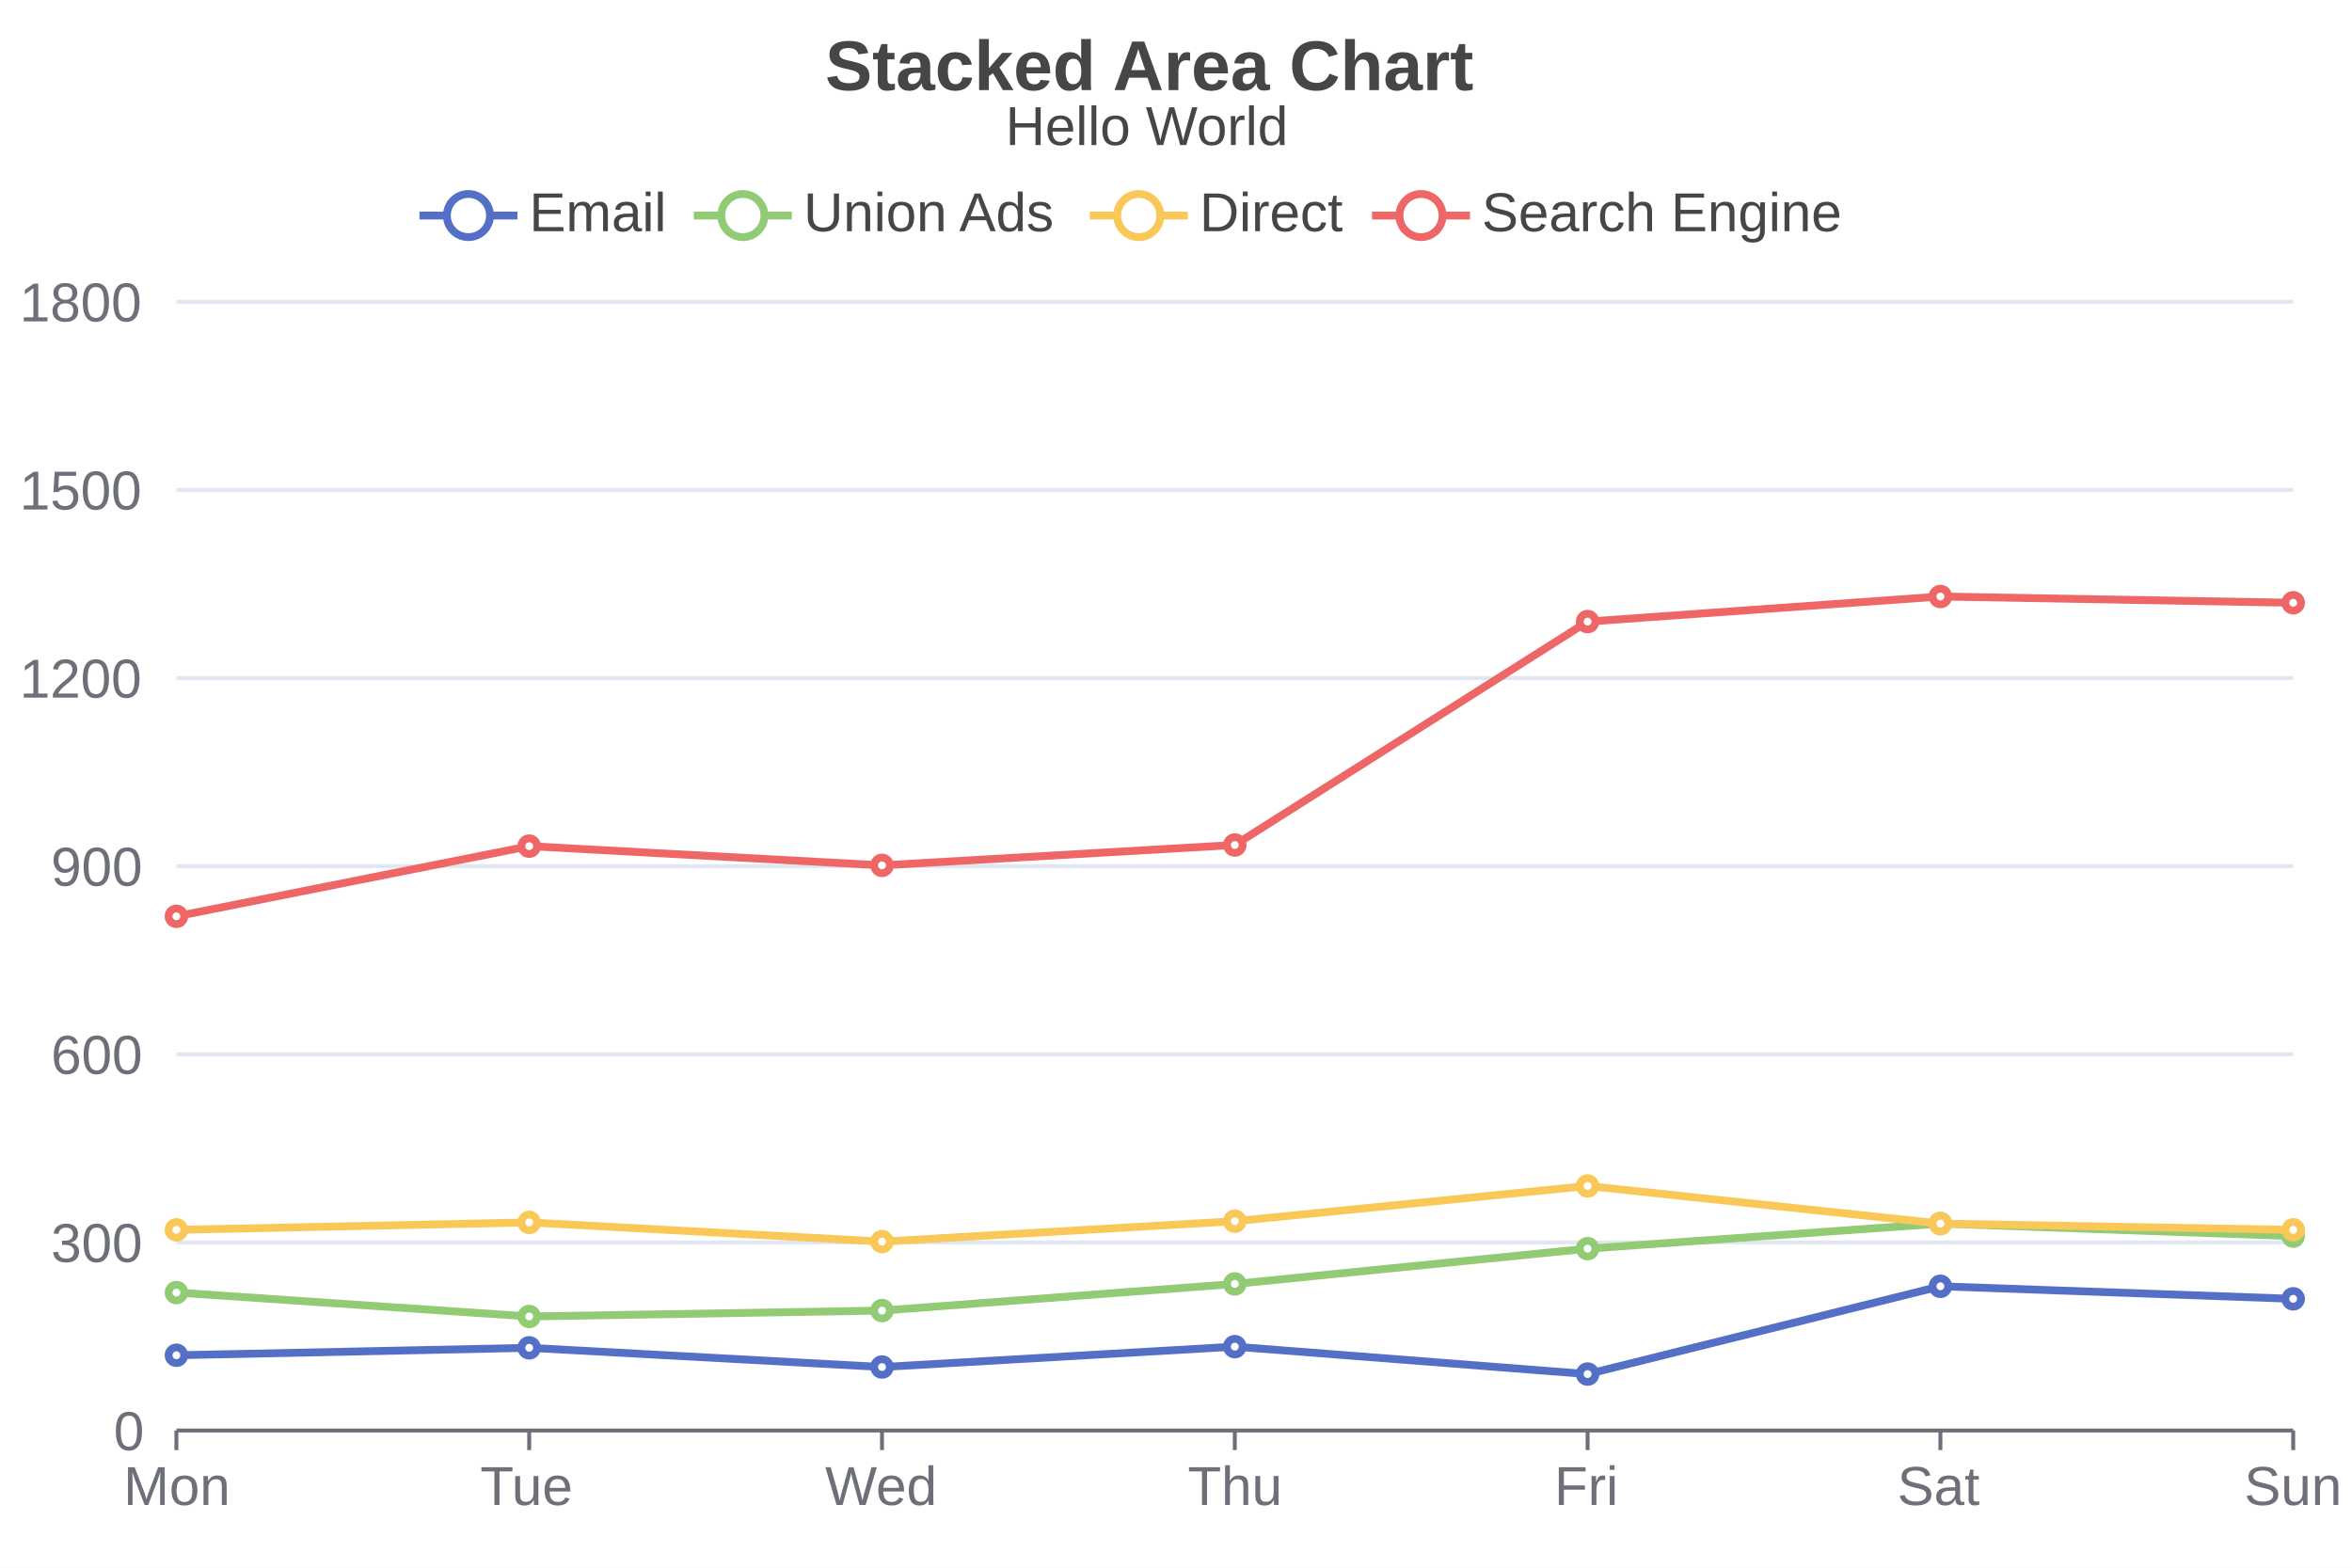
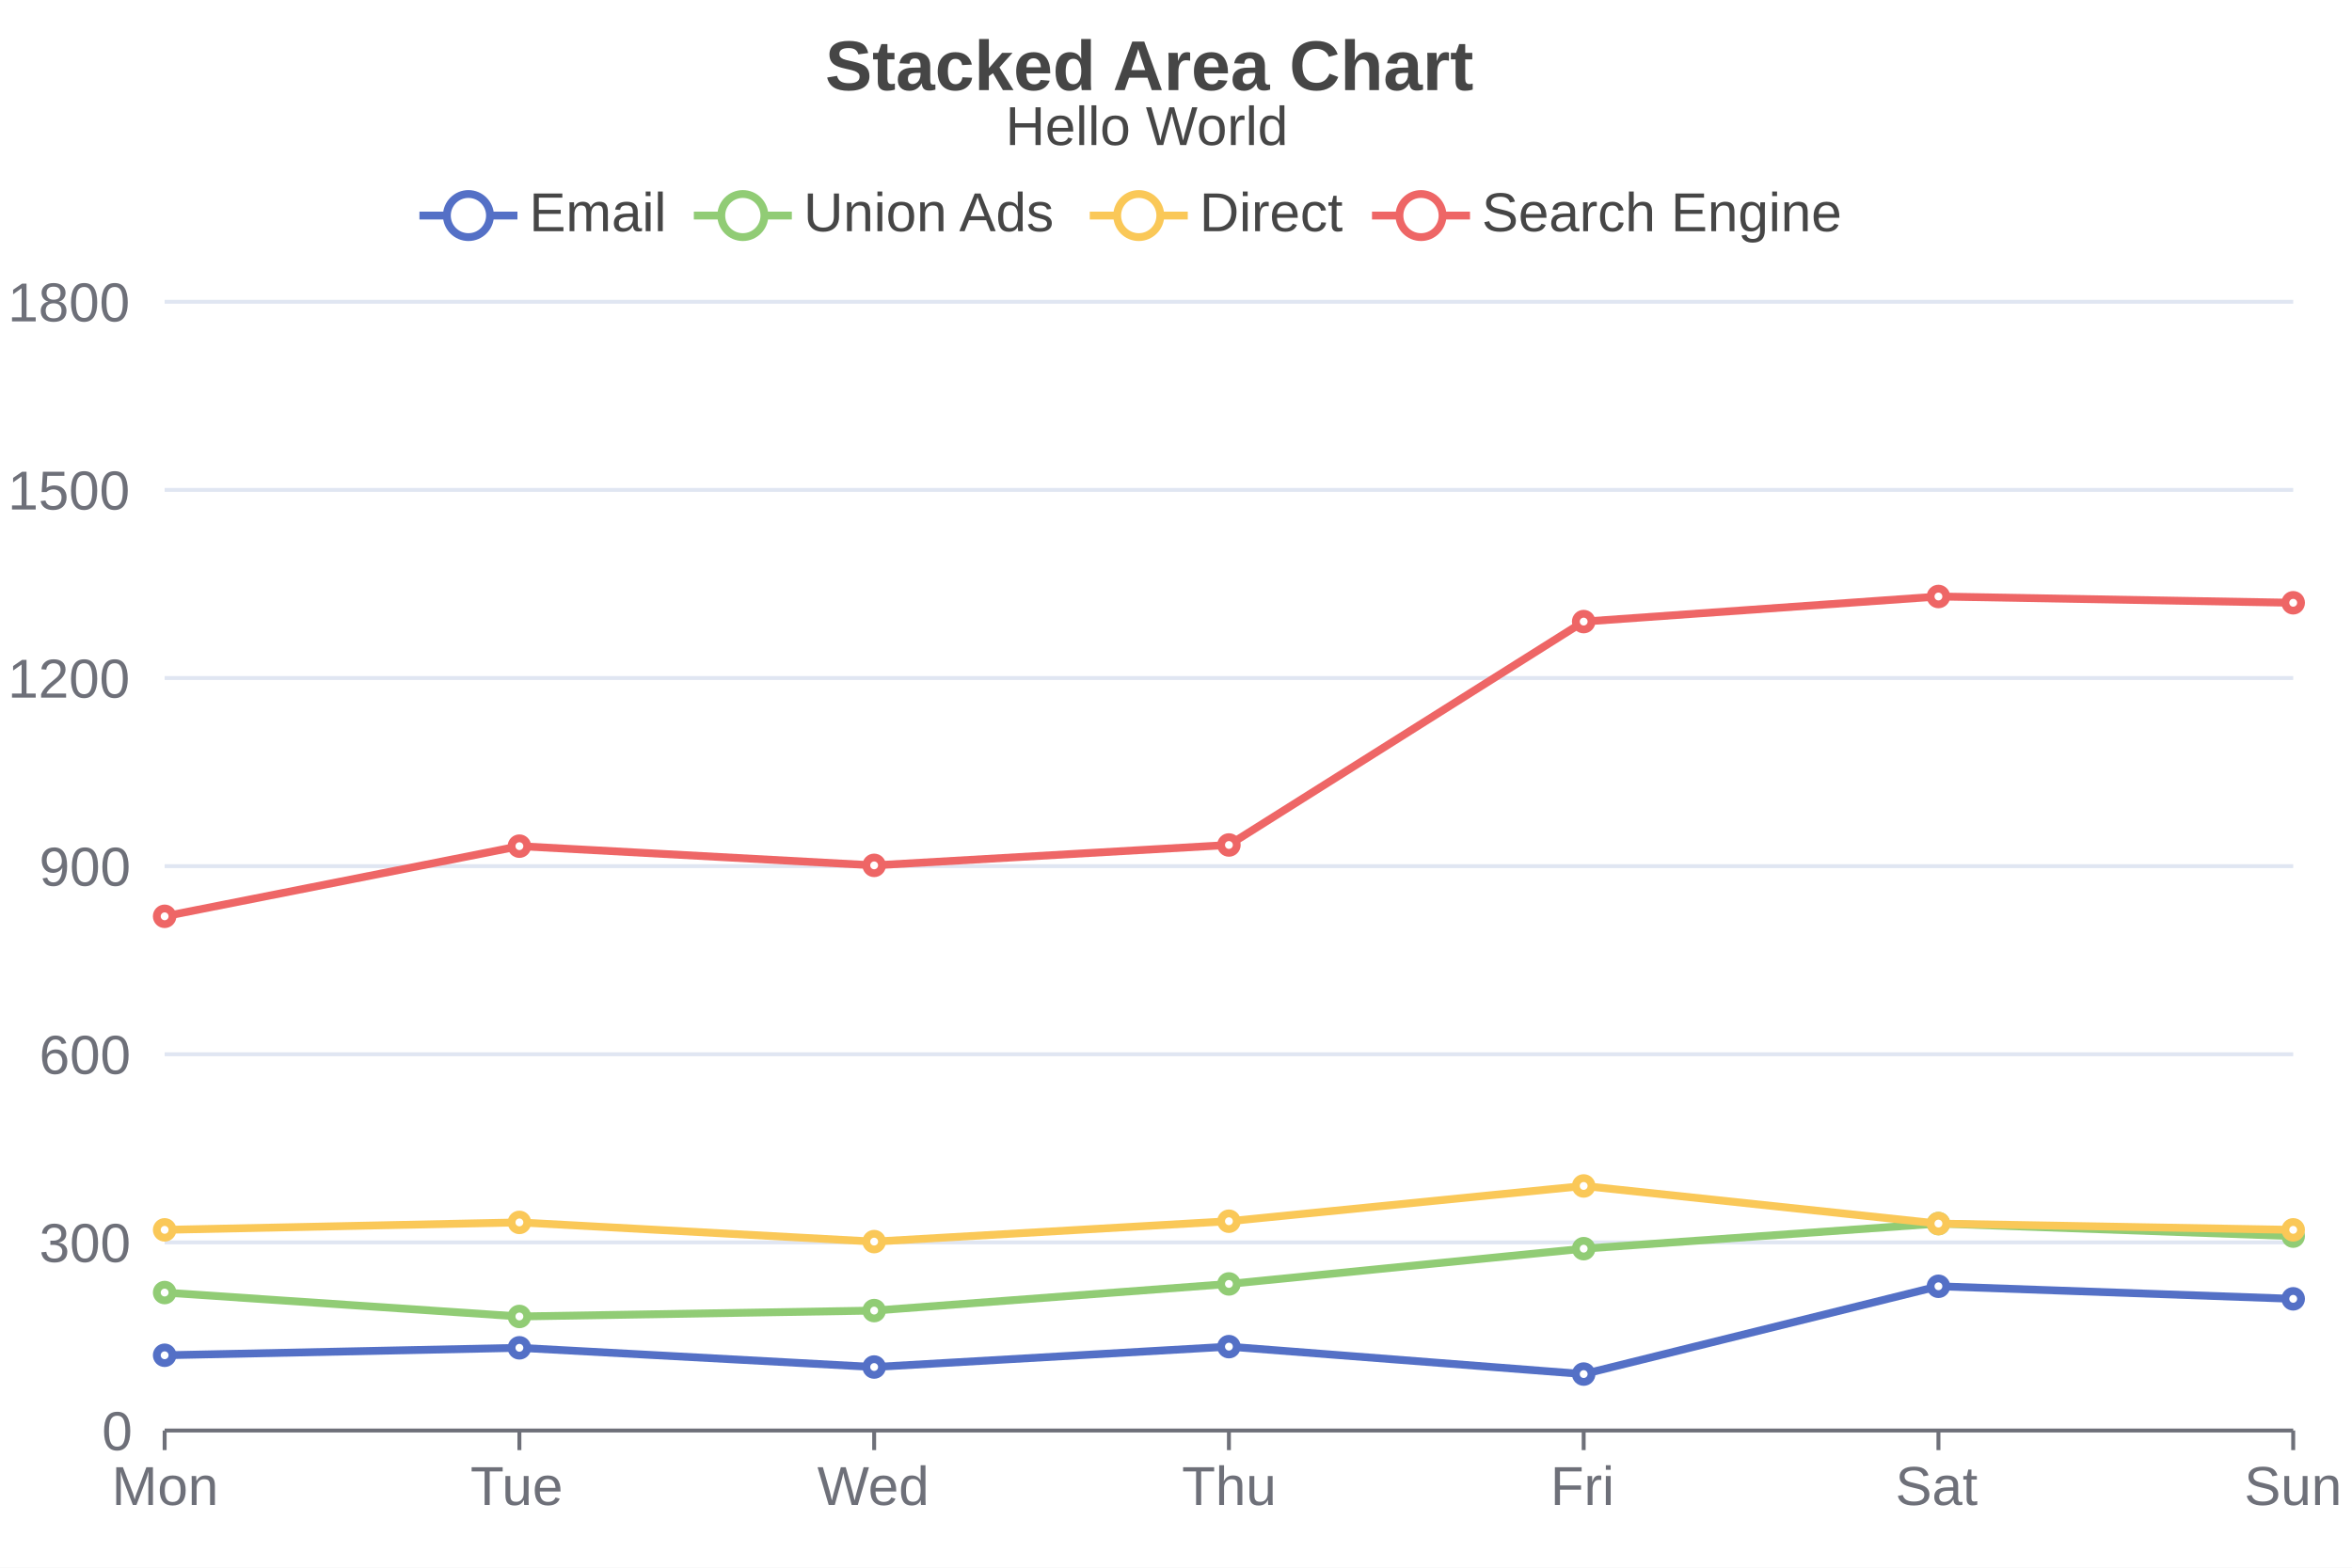
<svg xmlns="http://www.w3.org/2000/svg" width="600" height="400" viewBox="0 0 600 400">
  <rect x="0" y="0" width="600" height="400" fill="#FFFFFF" />
  <text font-size="18" x="210.5" y="23" font-weight="bold" font-family="Arial" fill="#464646">
Stacked Area Chart
</text>
  <text font-size="14" x="256.5" y="37" font-family="Arial" fill="#464646">
Hello World
</text>
  <g>
    <line stroke-width="2" x1="107" y1="55" x2="132" y2="55" stroke="#5470C6" />
    <circle cx="119.5" cy="55" r="5.5" stroke-width="2" stroke="#5470C6" fill="#FFFFFF" />
    <text font-size="14" x="135" y="59" font-family="Arial" fill="#464646">
Email
</text>
  </g>
  <g>
    <line stroke-width="2" x1="177" y1="55" x2="202" y2="55" stroke="#91CC75" />
    <circle cx="189.5" cy="55" r="5.5" stroke-width="2" stroke="#91CC75" fill="#FFFFFF" />
    <text font-size="14" x="205" y="59" font-family="Arial" fill="#464646">
Union Ads
</text>
  </g>
  <g>
    <line stroke-width="2" x1="278" y1="55" x2="303" y2="55" stroke="#FAC858" />
    <circle cx="290.5" cy="55" r="5.5" stroke-width="2" stroke="#FAC858" fill="#FFFFFF" />
    <text font-size="14" x="306" y="59" font-family="Arial" fill="#464646">
Direct
</text>
  </g>
  <g>
    <line stroke-width="2" x1="350" y1="55" x2="375" y2="55" stroke="#EE6666" />
    <circle cx="362.5" cy="55" r="5.5" stroke-width="2" stroke="#EE6666" fill="#FFFFFF" />
    <text font-size="14" x="378" y="59" font-family="Arial" fill="#464646">
Search Engine
</text>
  </g>
  <g stroke="#E0E6F2">
-     <line stroke-width="1" x1="45" y1="77" x2="585" y2="77" />
-     <line stroke-width="1" x1="45" y1="125" x2="585" y2="125" />
-     <line stroke-width="1" x1="45" y1="173" x2="585" y2="173" />
-     <line stroke-width="1" x1="45" y1="221" x2="585" y2="221" />
-     <line stroke-width="1" x1="45" y1="269" x2="585" y2="269" />
-     <line stroke-width="1" x1="45" y1="317" x2="585" y2="317" />
+     <line stroke-width="1" x1="42" y1="77" x2="585" y2="77" />
+     <line stroke-width="1" x1="42" y1="125" x2="585" y2="125" />
+     <line stroke-width="1" x1="42" y1="173" x2="585" y2="173" />
+     <line stroke-width="1" x1="42" y1="221" x2="585" y2="221" />
+     <line stroke-width="1" x1="42" y1="269" x2="585" y2="269" />
+     <line stroke-width="1" x1="42" y1="317" x2="585" y2="317" />
  </g>
  <g>
-     <text font-size="14" x="5" y="82" font-family="Arial" fill="#6E7079">
+     <text font-size="14" x="2" y="82" font-family="Arial" fill="#6E7079">
1800
</text>
-     <text font-size="14" x="5" y="130" font-family="Arial" fill="#6E7079">
+     <text font-size="14" x="2" y="130" font-family="Arial" fill="#6E7079">
1500
</text>
-     <text font-size="14" x="5" y="178" font-family="Arial" fill="#6E7079">
+     <text font-size="14" x="2" y="178" font-family="Arial" fill="#6E7079">
1200
</text>
-     <text font-size="14" x="13" y="226" font-family="Arial" fill="#6E7079">
+     <text font-size="14" x="10" y="226" font-family="Arial" fill="#6E7079">
900
</text>
-     <text font-size="14" x="13" y="274" font-family="Arial" fill="#6E7079">
+     <text font-size="14" x="10" y="274" font-family="Arial" fill="#6E7079">
600
</text>
-     <text font-size="14" x="13" y="322" font-family="Arial" fill="#6E7079">
+     <text font-size="14" x="10" y="322" font-family="Arial" fill="#6E7079">
300
</text>
-     <text font-size="14" x="29" y="370" font-family="Arial" fill="#6E7079">
+     <text font-size="14" x="26" y="370" font-family="Arial" fill="#6E7079">
0
</text>
  </g>
  <g>
    <g stroke="#6E7079">
-       <line stroke-width="1" x1="45" y1="365" x2="585" y2="365" />
-       <line stroke-width="1" x1="45" y1="365" x2="45" y2="370" />
-       <line stroke-width="1" x1="135" y1="365" x2="135" y2="370" />
-       <line stroke-width="1" x1="225" y1="365" x2="225" y2="370" />
-       <line stroke-width="1" x1="315" y1="365" x2="315" y2="370" />
-       <line stroke-width="1" x1="405" y1="365" x2="405" y2="370" />
-       <line stroke-width="1" x1="495" y1="365" x2="495" y2="370" />
+       <line stroke-width="1" x1="42" y1="365" x2="585" y2="365" />
+       <line stroke-width="1" x1="42" y1="365" x2="42" y2="370" />
+       <line stroke-width="1" x1="132.5" y1="365" x2="132.5" y2="370" />
+       <line stroke-width="1" x1="223" y1="365" x2="223" y2="370" />
+       <line stroke-width="1" x1="313.5" y1="365" x2="313.5" y2="370" />
+       <line stroke-width="1" x1="404" y1="365" x2="404" y2="370" />
+       <line stroke-width="1" x1="494.5" y1="365" x2="494.5" y2="370" />
      <line stroke-width="1" x1="585" y1="365" x2="585" y2="370" />
    </g>
-     <text font-size="14" x="31.5" y="384" font-family="Arial" fill="#6E7079">
+     <text font-size="14" x="28.5" y="384" font-family="Arial" fill="#6E7079">
Mon
</text>
-     <text font-size="14" x="122.5" y="384" font-family="Arial" fill="#6E7079">
+     <text font-size="14" x="120" y="384" font-family="Arial" fill="#6E7079">
Tue
</text>
-     <text font-size="14" x="210.5" y="384" font-family="Arial" fill="#6E7079">
+     <text font-size="14" x="208.5" y="384" font-family="Arial" fill="#6E7079">
Wed
</text>
-     <text font-size="14" x="303" y="384" font-family="Arial" fill="#6E7079">
+     <text font-size="14" x="301.5" y="384" font-family="Arial" fill="#6E7079">
Thu
</text>
-     <text font-size="14" x="396.5" y="384" font-family="Arial" fill="#6E7079">
+     <text font-size="14" x="395.5" y="384" font-family="Arial" fill="#6E7079">
Fri
</text>
-     <text font-size="14" x="484" y="384" font-family="Arial" fill="#6E7079">
+     <text font-size="14" x="483.5" y="384" font-family="Arial" fill="#6E7079">
Sat
</text>
    <text font-size="14" x="572.5" y="384" font-family="Arial" fill="#6E7079">
Sun
</text>
  </g>
  <g>
-     <path fill="none" d="M 45 345.8 L 135 343.9 L 225 348.8 L 315 343.6 L 405 350.6 L 495 328.2 L 585 331.4" stroke-width="2" stroke="#5470C6" />
-     <circle cx="45" cy="345.8" r="2" stroke-width="2" stroke="#5470C6" fill="#FFFFFF" />
-     <circle cx="135" cy="343.9" r="2" stroke-width="2" stroke="#5470C6" fill="#FFFFFF" />
-     <circle cx="225" cy="348.8" r="2" stroke-width="2" stroke="#5470C6" fill="#FFFFFF" />
-     <circle cx="315" cy="343.6" r="2" stroke-width="2" stroke="#5470C6" fill="#FFFFFF" />
-     <circle cx="405" cy="350.6" r="2" stroke-width="2" stroke="#5470C6" fill="#FFFFFF" />
-     <circle cx="495" cy="328.2" r="2" stroke-width="2" stroke="#5470C6" fill="#FFFFFF" />
+     <path fill="none" d="M 42 345.8 L 132.5 343.9 L 223 348.8 L 313.5 343.6 L 404 350.6 L 494.5 328.2 L 585 331.4" stroke-width="2" stroke="#5470C6" />
+     <circle cx="42" cy="345.8" r="2" stroke-width="2" stroke="#5470C6" fill="#FFFFFF" />
+     <circle cx="132.5" cy="343.9" r="2" stroke-width="2" stroke="#5470C6" fill="#FFFFFF" />
+     <circle cx="223" cy="348.8" r="2" stroke-width="2" stroke="#5470C6" fill="#FFFFFF" />
+     <circle cx="313.5" cy="343.6" r="2" stroke-width="2" stroke="#5470C6" fill="#FFFFFF" />
+     <circle cx="404" cy="350.6" r="2" stroke-width="2" stroke="#5470C6" fill="#FFFFFF" />
+     <circle cx="494.5" cy="328.2" r="2" stroke-width="2" stroke="#5470C6" fill="#FFFFFF" />
    <circle cx="585" cy="331.4" r="2" stroke-width="2" stroke="#5470C6" fill="#FFFFFF" />
  </g>
  <g>
-     <path fill="none" d="M 45 329.8 L 135 335.9 L 225 334.4 L 315 327.6 L 405 318.6 L 495 312.2 L 585 315.4" stroke-width="2" stroke="#91CC75" />
-     <circle cx="45" cy="329.8" r="2" stroke-width="2" stroke="#91CC75" fill="#FFFFFF" />
-     <circle cx="135" cy="335.9" r="2" stroke-width="2" stroke="#91CC75" fill="#FFFFFF" />
-     <circle cx="225" cy="334.4" r="2" stroke-width="2" stroke="#91CC75" fill="#FFFFFF" />
-     <circle cx="315" cy="327.6" r="2" stroke-width="2" stroke="#91CC75" fill="#FFFFFF" />
-     <circle cx="405" cy="318.6" r="2" stroke-width="2" stroke="#91CC75" fill="#FFFFFF" />
-     <circle cx="495" cy="312.2" r="2" stroke-width="2" stroke="#91CC75" fill="#FFFFFF" />
+     <path fill="none" d="M 42 329.8 L 132.5 335.9 L 223 334.4 L 313.5 327.6 L 404 318.6 L 494.5 312.2 L 585 315.4" stroke-width="2" stroke="#91CC75" />
+     <circle cx="42" cy="329.8" r="2" stroke-width="2" stroke="#91CC75" fill="#FFFFFF" />
+     <circle cx="132.5" cy="335.9" r="2" stroke-width="2" stroke="#91CC75" fill="#FFFFFF" />
+     <circle cx="223" cy="334.4" r="2" stroke-width="2" stroke="#91CC75" fill="#FFFFFF" />
+     <circle cx="313.5" cy="327.6" r="2" stroke-width="2" stroke="#91CC75" fill="#FFFFFF" />
+     <circle cx="404" cy="318.6" r="2" stroke-width="2" stroke="#91CC75" fill="#FFFFFF" />
+     <circle cx="494.5" cy="312.2" r="2" stroke-width="2" stroke="#91CC75" fill="#FFFFFF" />
    <circle cx="585" cy="315.4" r="2" stroke-width="2" stroke="#91CC75" fill="#FFFFFF" />
  </g>
  <g>
-     <path fill="none" d="M 45 313.8 L 135 311.9 L 225 316.8 L 315 311.6 L 405 302.6 L 495 312.2 L 585 313.8" stroke-width="2" stroke="#FAC858" />
-     <circle cx="45" cy="313.8" r="2" stroke-width="2" stroke="#FAC858" fill="#FFFFFF" />
-     <circle cx="135" cy="311.9" r="2" stroke-width="2" stroke="#FAC858" fill="#FFFFFF" />
-     <circle cx="225" cy="316.8" r="2" stroke-width="2" stroke="#FAC858" fill="#FFFFFF" />
-     <circle cx="315" cy="311.6" r="2" stroke-width="2" stroke="#FAC858" fill="#FFFFFF" />
-     <circle cx="405" cy="302.6" r="2" stroke-width="2" stroke="#FAC858" fill="#FFFFFF" />
-     <circle cx="495" cy="312.2" r="2" stroke-width="2" stroke="#FAC858" fill="#FFFFFF" />
+     <path fill="none" d="M 42 313.8 L 132.5 311.9 L 223 316.8 L 313.5 311.6 L 404 302.6 L 494.5 312.2 L 585 313.8" stroke-width="2" stroke="#FAC858" />
+     <circle cx="42" cy="313.8" r="2" stroke-width="2" stroke="#FAC858" fill="#FFFFFF" />
+     <circle cx="132.5" cy="311.9" r="2" stroke-width="2" stroke="#FAC858" fill="#FFFFFF" />
+     <circle cx="223" cy="316.8" r="2" stroke-width="2" stroke="#FAC858" fill="#FFFFFF" />
+     <circle cx="313.5" cy="311.6" r="2" stroke-width="2" stroke="#FAC858" fill="#FFFFFF" />
+     <circle cx="404" cy="302.6" r="2" stroke-width="2" stroke="#FAC858" fill="#FFFFFF" />
+     <circle cx="494.5" cy="312.2" r="2" stroke-width="2" stroke="#FAC858" fill="#FFFFFF" />
    <circle cx="585" cy="313.8" r="2" stroke-width="2" stroke="#FAC858" fill="#FFFFFF" />
  </g>
  <g>
-     <path fill="none" d="M 45 233.8 L 135 215.9 L 225 220.8 L 315 215.6 L 405 158.6 L 495 152.2 L 585 153.8" stroke-width="2" stroke="#EE6666" />
-     <circle cx="45" cy="233.8" r="2" stroke-width="2" stroke="#EE6666" fill="#FFFFFF" />
-     <circle cx="135" cy="215.9" r="2" stroke-width="2" stroke="#EE6666" fill="#FFFFFF" />
-     <circle cx="225" cy="220.8" r="2" stroke-width="2" stroke="#EE6666" fill="#FFFFFF" />
-     <circle cx="315" cy="215.6" r="2" stroke-width="2" stroke="#EE6666" fill="#FFFFFF" />
-     <circle cx="405" cy="158.6" r="2" stroke-width="2" stroke="#EE6666" fill="#FFFFFF" />
-     <circle cx="495" cy="152.2" r="2" stroke-width="2" stroke="#EE6666" fill="#FFFFFF" />
+     <path fill="none" d="M 42 233.8 L 132.5 215.9 L 223 220.8 L 313.5 215.6 L 404 158.6 L 494.5 152.2 L 585 153.8" stroke-width="2" stroke="#EE6666" />
+     <circle cx="42" cy="233.8" r="2" stroke-width="2" stroke="#EE6666" fill="#FFFFFF" />
+     <circle cx="132.5" cy="215.9" r="2" stroke-width="2" stroke="#EE6666" fill="#FFFFFF" />
+     <circle cx="223" cy="220.8" r="2" stroke-width="2" stroke="#EE6666" fill="#FFFFFF" />
+     <circle cx="313.5" cy="215.6" r="2" stroke-width="2" stroke="#EE6666" fill="#FFFFFF" />
+     <circle cx="404" cy="158.6" r="2" stroke-width="2" stroke="#EE6666" fill="#FFFFFF" />
+     <circle cx="494.5" cy="152.2" r="2" stroke-width="2" stroke="#EE6666" fill="#FFFFFF" />
    <circle cx="585" cy="153.8" r="2" stroke-width="2" stroke="#EE6666" fill="#FFFFFF" />
  </g>
</svg>
